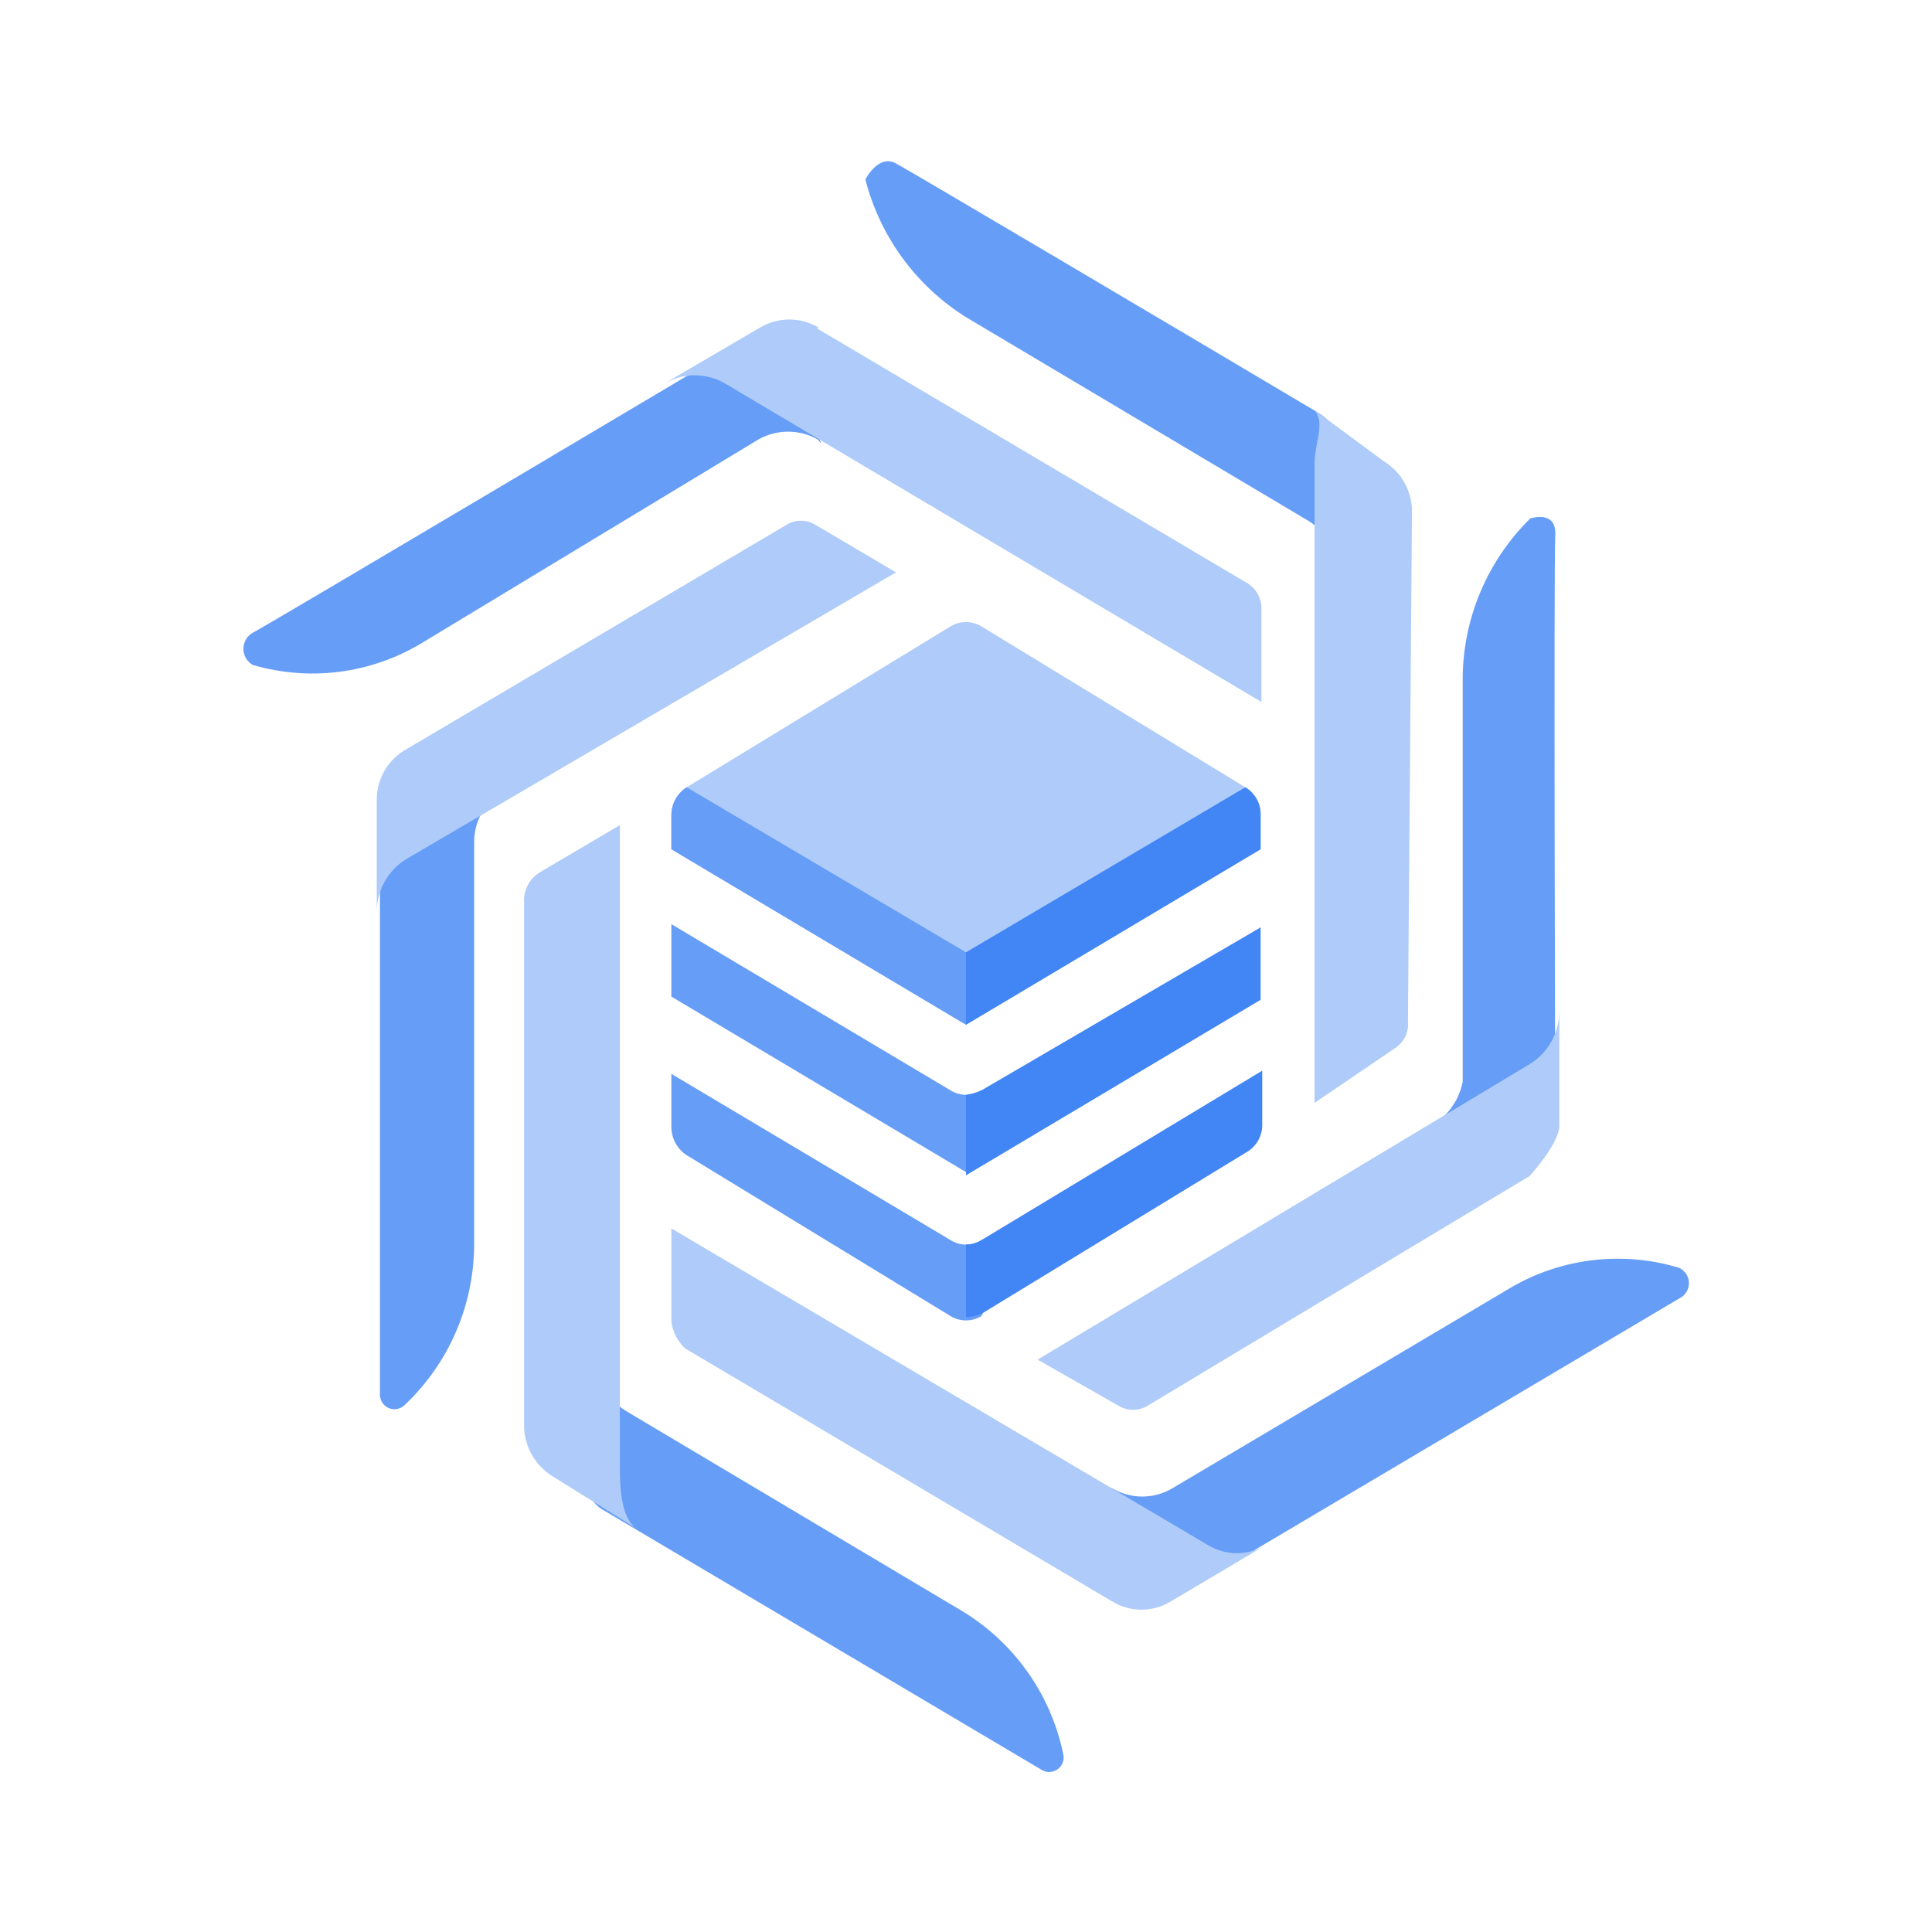
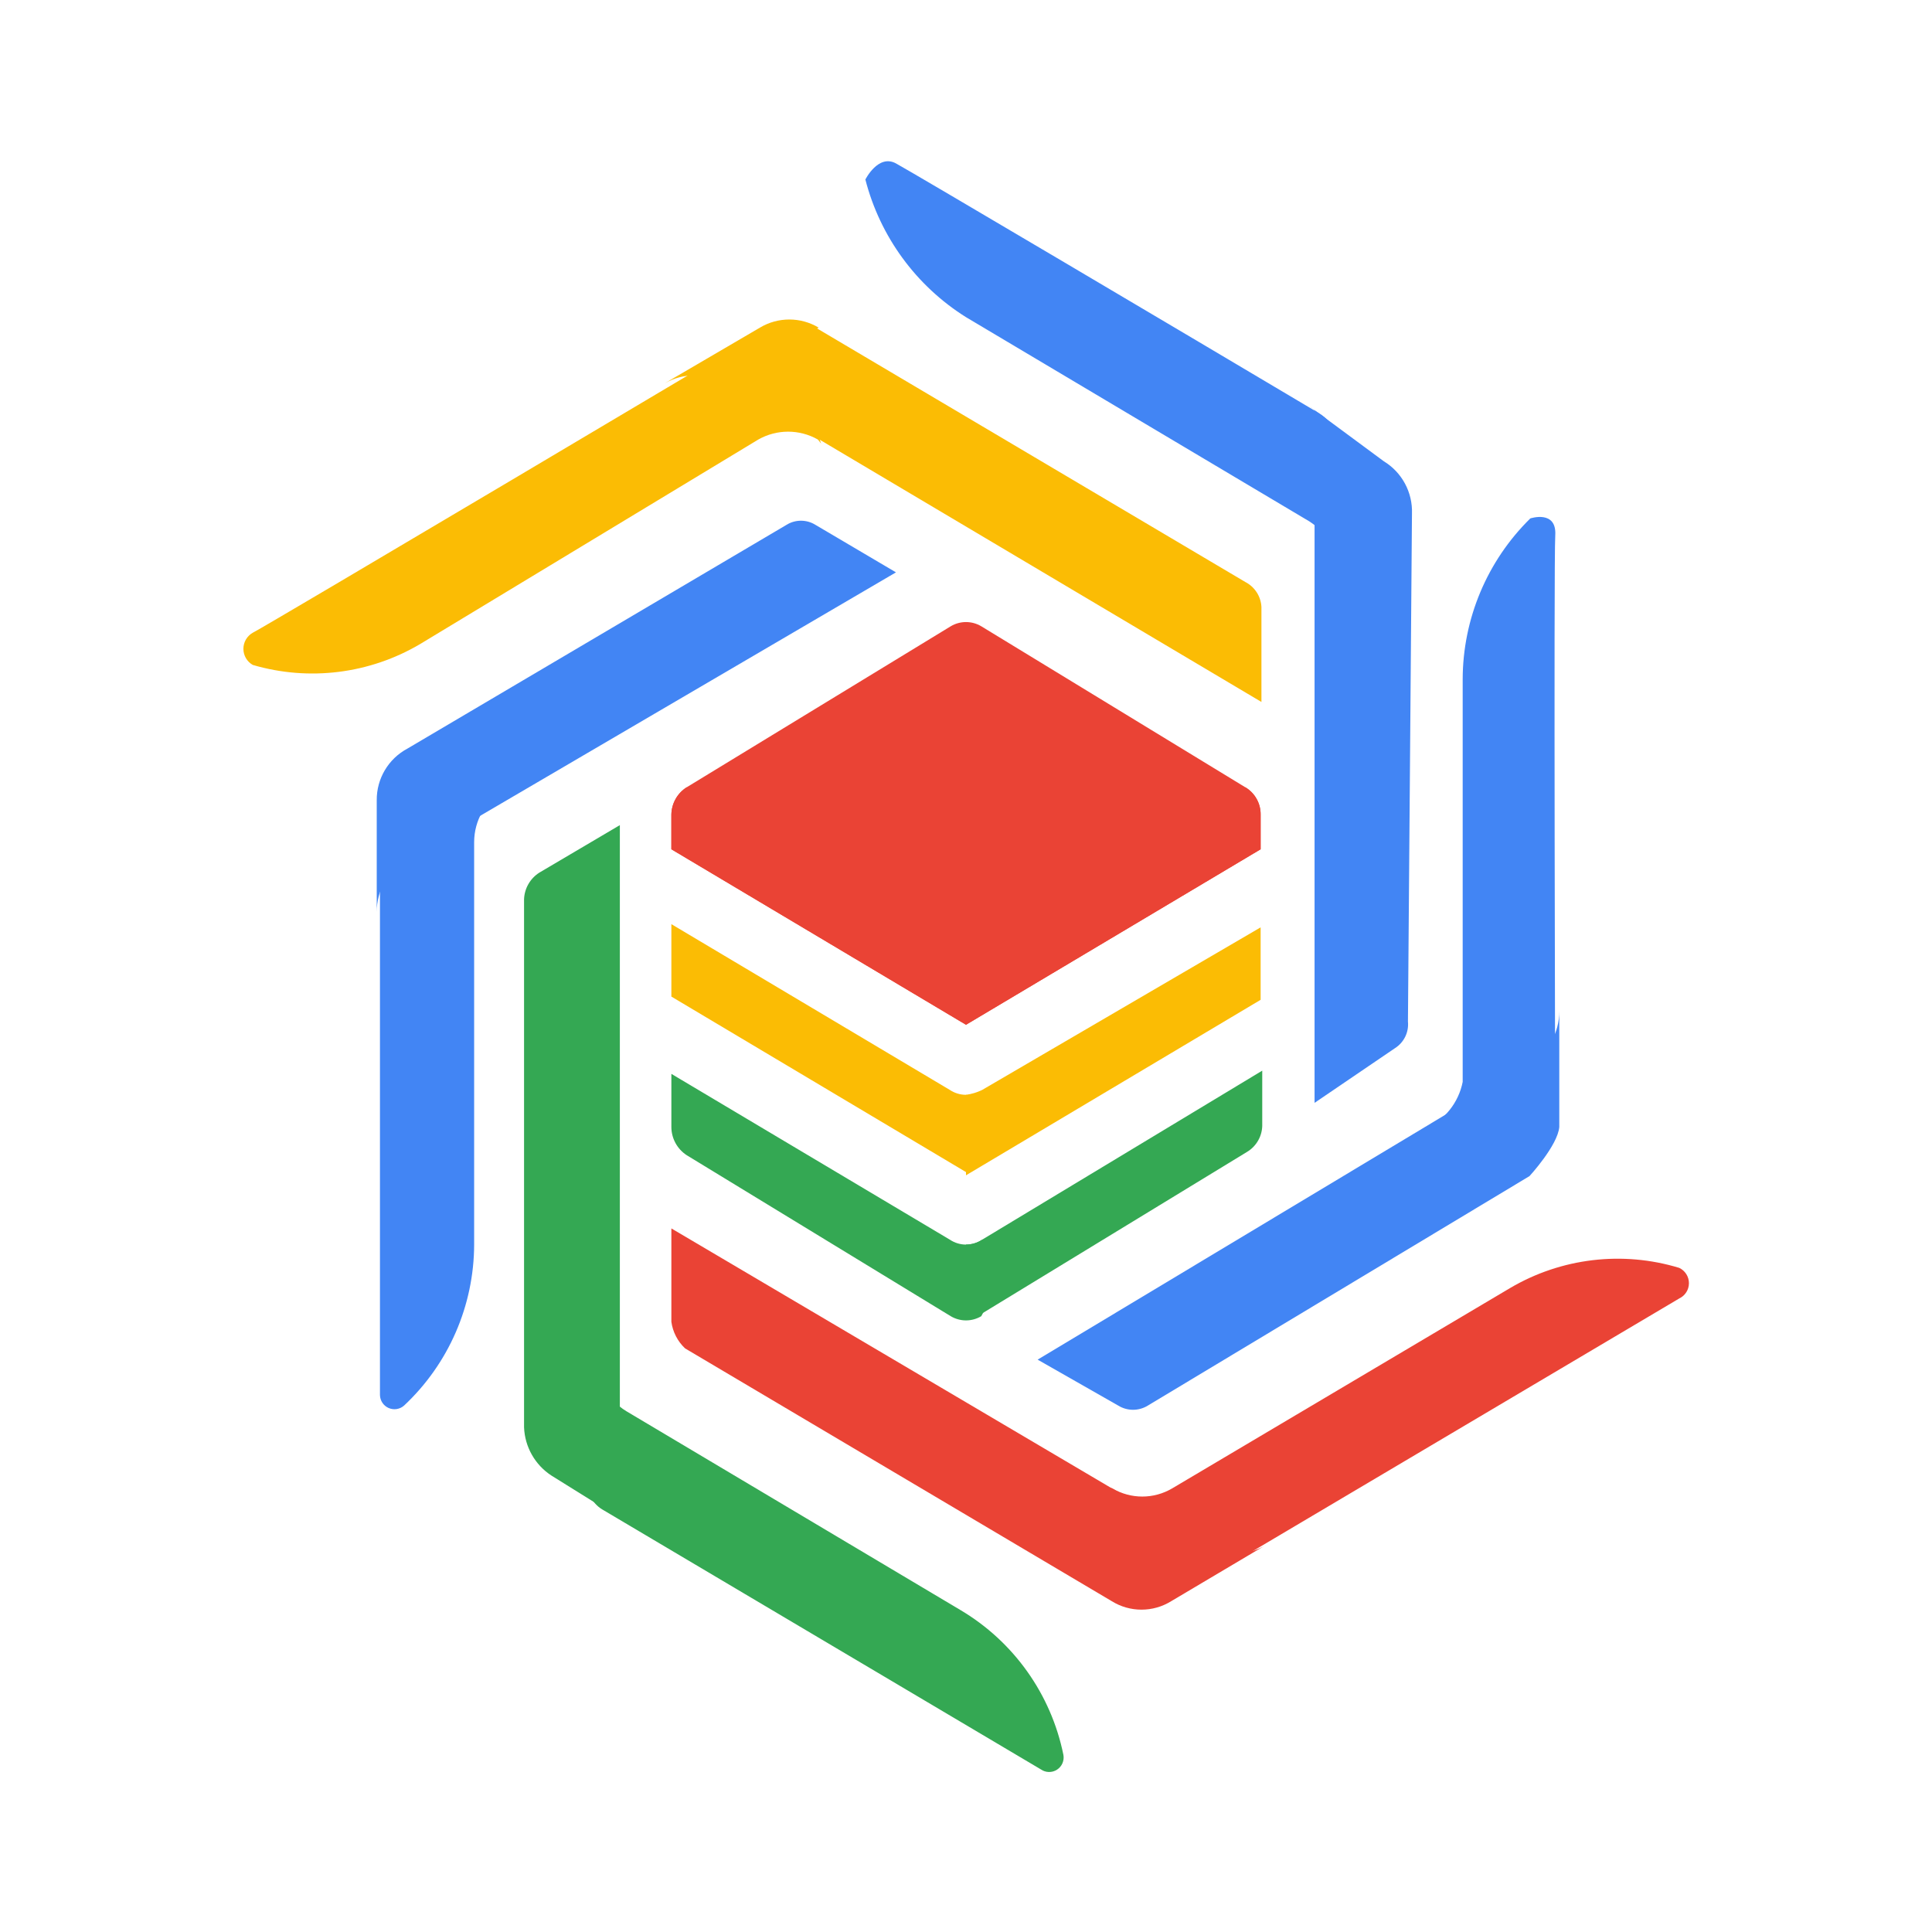
<svg xmlns="http://www.w3.org/2000/svg" width="24px" height="24px" viewBox="0 0 24 24">
  <defs>
    <style>.cls-1{fill:#669df6;}.cls-1,.cls-2,.cls-3{fill-rule:evenodd;}.cls-2{fill:#aecbfa;}.cls-3{fill:#4285f4;}</style>
  </defs>
  <g data-name="Product Icons">
    <g>
      <path class="cls-1" d="M16.22,6.45,12,3.94a2.86,2.86,0,0,1-1.25-1.71s.16-.32.38-.2,3.5,2.06,5.25,3.1c.63.37.24,2,.24,2A.77.77,0,0,0,16.22,6.45Z" />
      <path class="cls-2" d="M17.49,12.69a.35.35,0,0,1-.16.33l-1,.68V5.75c0-.27.17-.56-.06-.7l.92.68a.73.73,0,0,1,.35.65Z" />
      <path class="cls-1" d="M12,13.6a.36.36,0,0,1-.2-.06L8.34,11.48v.9L12,14.56l.29-.57s-.22-.39-.29-.39Z" />
      <path class="cls-1" d="M12.2,15.4a.36.36,0,0,1-.4,0L8.34,13.34V14a.42.42,0,0,0,.19.35l3.28,2a.37.37,0,0,0,.38,0,2,2,0,0,0,.2-.52l-.19-.39Z" />
      <path class="cls-2" d="M12,12.73l3.66-2.18v-.43a.39.39,0,0,0-.19-.34l-3.28-2a.37.37,0,0,0-.38,0l-3.28,2a.41.41,0,0,0-.19.34v.43L12,12.73Z" />
      <path class="cls-1" d="M12,11.83,8.53,9.78a.41.41,0,0,0-.19.34v.43L12,12.73l.28-.56L12,11.83Z" />
      <path class="cls-3" d="M12,13.6v1l3.66-2.18v-.9L12.2,13.54a.65.65,0,0,1-.2.06Z" />
      <path class="cls-3" d="M12.2,15.4a.36.36,0,0,1-.2.06c0,.28,0,.9,0,.9a.5.5,0,0,0,.21-.05l3.28-2a.39.39,0,0,0,.19-.35v-.66L12.2,15.4Z" />
      <path class="cls-3" d="M15.47,9.78,12,11.83v.9l3.66-2.18v-.43a.39.39,0,0,0-.19-.34Z" />
      <path class="cls-1" d="M7.78,17.53,11.93,20a2.72,2.72,0,0,1,1.28,1.8.18.18,0,0,1-.28.18L7.48,18.75c-.53-.32-.07-1.88-.07-1.88A.77.77,0,0,0,7.78,17.53Z" />
      <path class="cls-2" d="M6.51,17.73V11.17a.41.41,0,0,1,.19-.33l1-.59v7.91c0,.27,0,.69.21.83l-1.06-.66A.75.75,0,0,1,6.51,17.73Z" />
      <path class="cls-1" d="M10.16,5.46a.75.75,0,0,0-.74,0L5.22,8a2.63,2.63,0,0,1-2.08.26.23.23,0,0,1,0-.4c.18-.09,6.32-3.74,6.32-3.74.23-.14.74,1.39.74,1.39Z" />
      <path class="cls-2" d="M10.15,4.08l5.32,3.15a.37.37,0,0,1,.2.31V8.72L9,4.76a.75.75,0,0,0-.74,0l1.18-.69a.71.71,0,0,1,.73,0Z" />
      <path class="cls-1" d="M13.82,18.49a.73.73,0,0,0,.74,0L18.76,16a2.63,2.63,0,0,1,2.1-.25.21.21,0,0,1,0,.38l-6.33,3.75c-.22.14-.74-1.4-.74-1.4Z" />
      <path class="cls-2" d="M8.51,16.75a.56.56,0,0,1-.17-.33V15.26L15,19.19a.69.69,0,0,0,.73,0l-1.18.7a.7.7,0,0,1-.74,0Z" />
      <path class="cls-1" d="M6.26,9.81a.76.76,0,0,0-.37.65v5a2.75,2.75,0,0,1-.87,2,.18.18,0,0,1-.3-.13V9.77c0-.28,1.54,0,1.54,0Z" />
      <path class="cls-2" d="M9.77,6.52a.34.34,0,0,1,.36,0l1,.59L5.05,10.67a.77.77,0,0,0-.37.66V9.94a.72.72,0,0,1,.38-.64Z" />
      <path class="cls-1" d="M18.17,13.44v-5a2.81,2.81,0,0,1,.84-2s.33-.11.31.21,0,7.37,0,7.37c-.31.37-1.61,0-1.61,0A.81.81,0,0,0,18.17,13.44Z" />
      <path class="cls-2" d="M19,14.61l-4.74,2.85a.35.35,0,0,1-.37,0l-1-.57L19,13.22a.77.77,0,0,0,.37-.66V14C19.35,14.23,19,14.61,19,14.61Z" />
    </g>
  </g>
+   <style data-localcloud="multicolor">svg&gt;g&gt;g&gt;path:nth-of-type(1),svg&gt;g&gt;g&gt;path:nth-of-type(2),svg&gt;g&gt;g&gt;path:nth-of-type(16),svg&gt;g&gt;g&gt;path:nth-of-type(17),svg&gt;g&gt;g&gt;path:nth-of-type(18),svg&gt;g&gt;g&gt;path:nth-of-type(19){fill:#4285f4!important}svg&gt;g&gt;g&gt;path:nth-of-type(3),svg&gt;g&gt;g&gt;path:nth-of-type(7),svg&gt;g&gt;g&gt;path:nth-of-type(12),svg&gt;g&gt;g&gt;path:nth-of-type(13){fill:#fbbc04!important}svg&gt;g&gt;g&gt;path:nth-of-type(4),svg&gt;g&gt;g&gt;path:nth-of-type(8),svg&gt;g&gt;g&gt;path:nth-of-type(10),svg&gt;g&gt;g&gt;path:nth-of-type(11){fill:#34a853!important}svg&gt;g&gt;g&gt;path:nth-of-type(5),svg&gt;g&gt;g&gt;path:nth-of-type(6),svg&gt;g&gt;g&gt;path:nth-of-type(9),svg&gt;g&gt;g&gt;path:nth-of-type(14),svg&gt;g&gt;g&gt;path:nth-of-type(15){fill:#ea4335!important}</style>
</svg>
